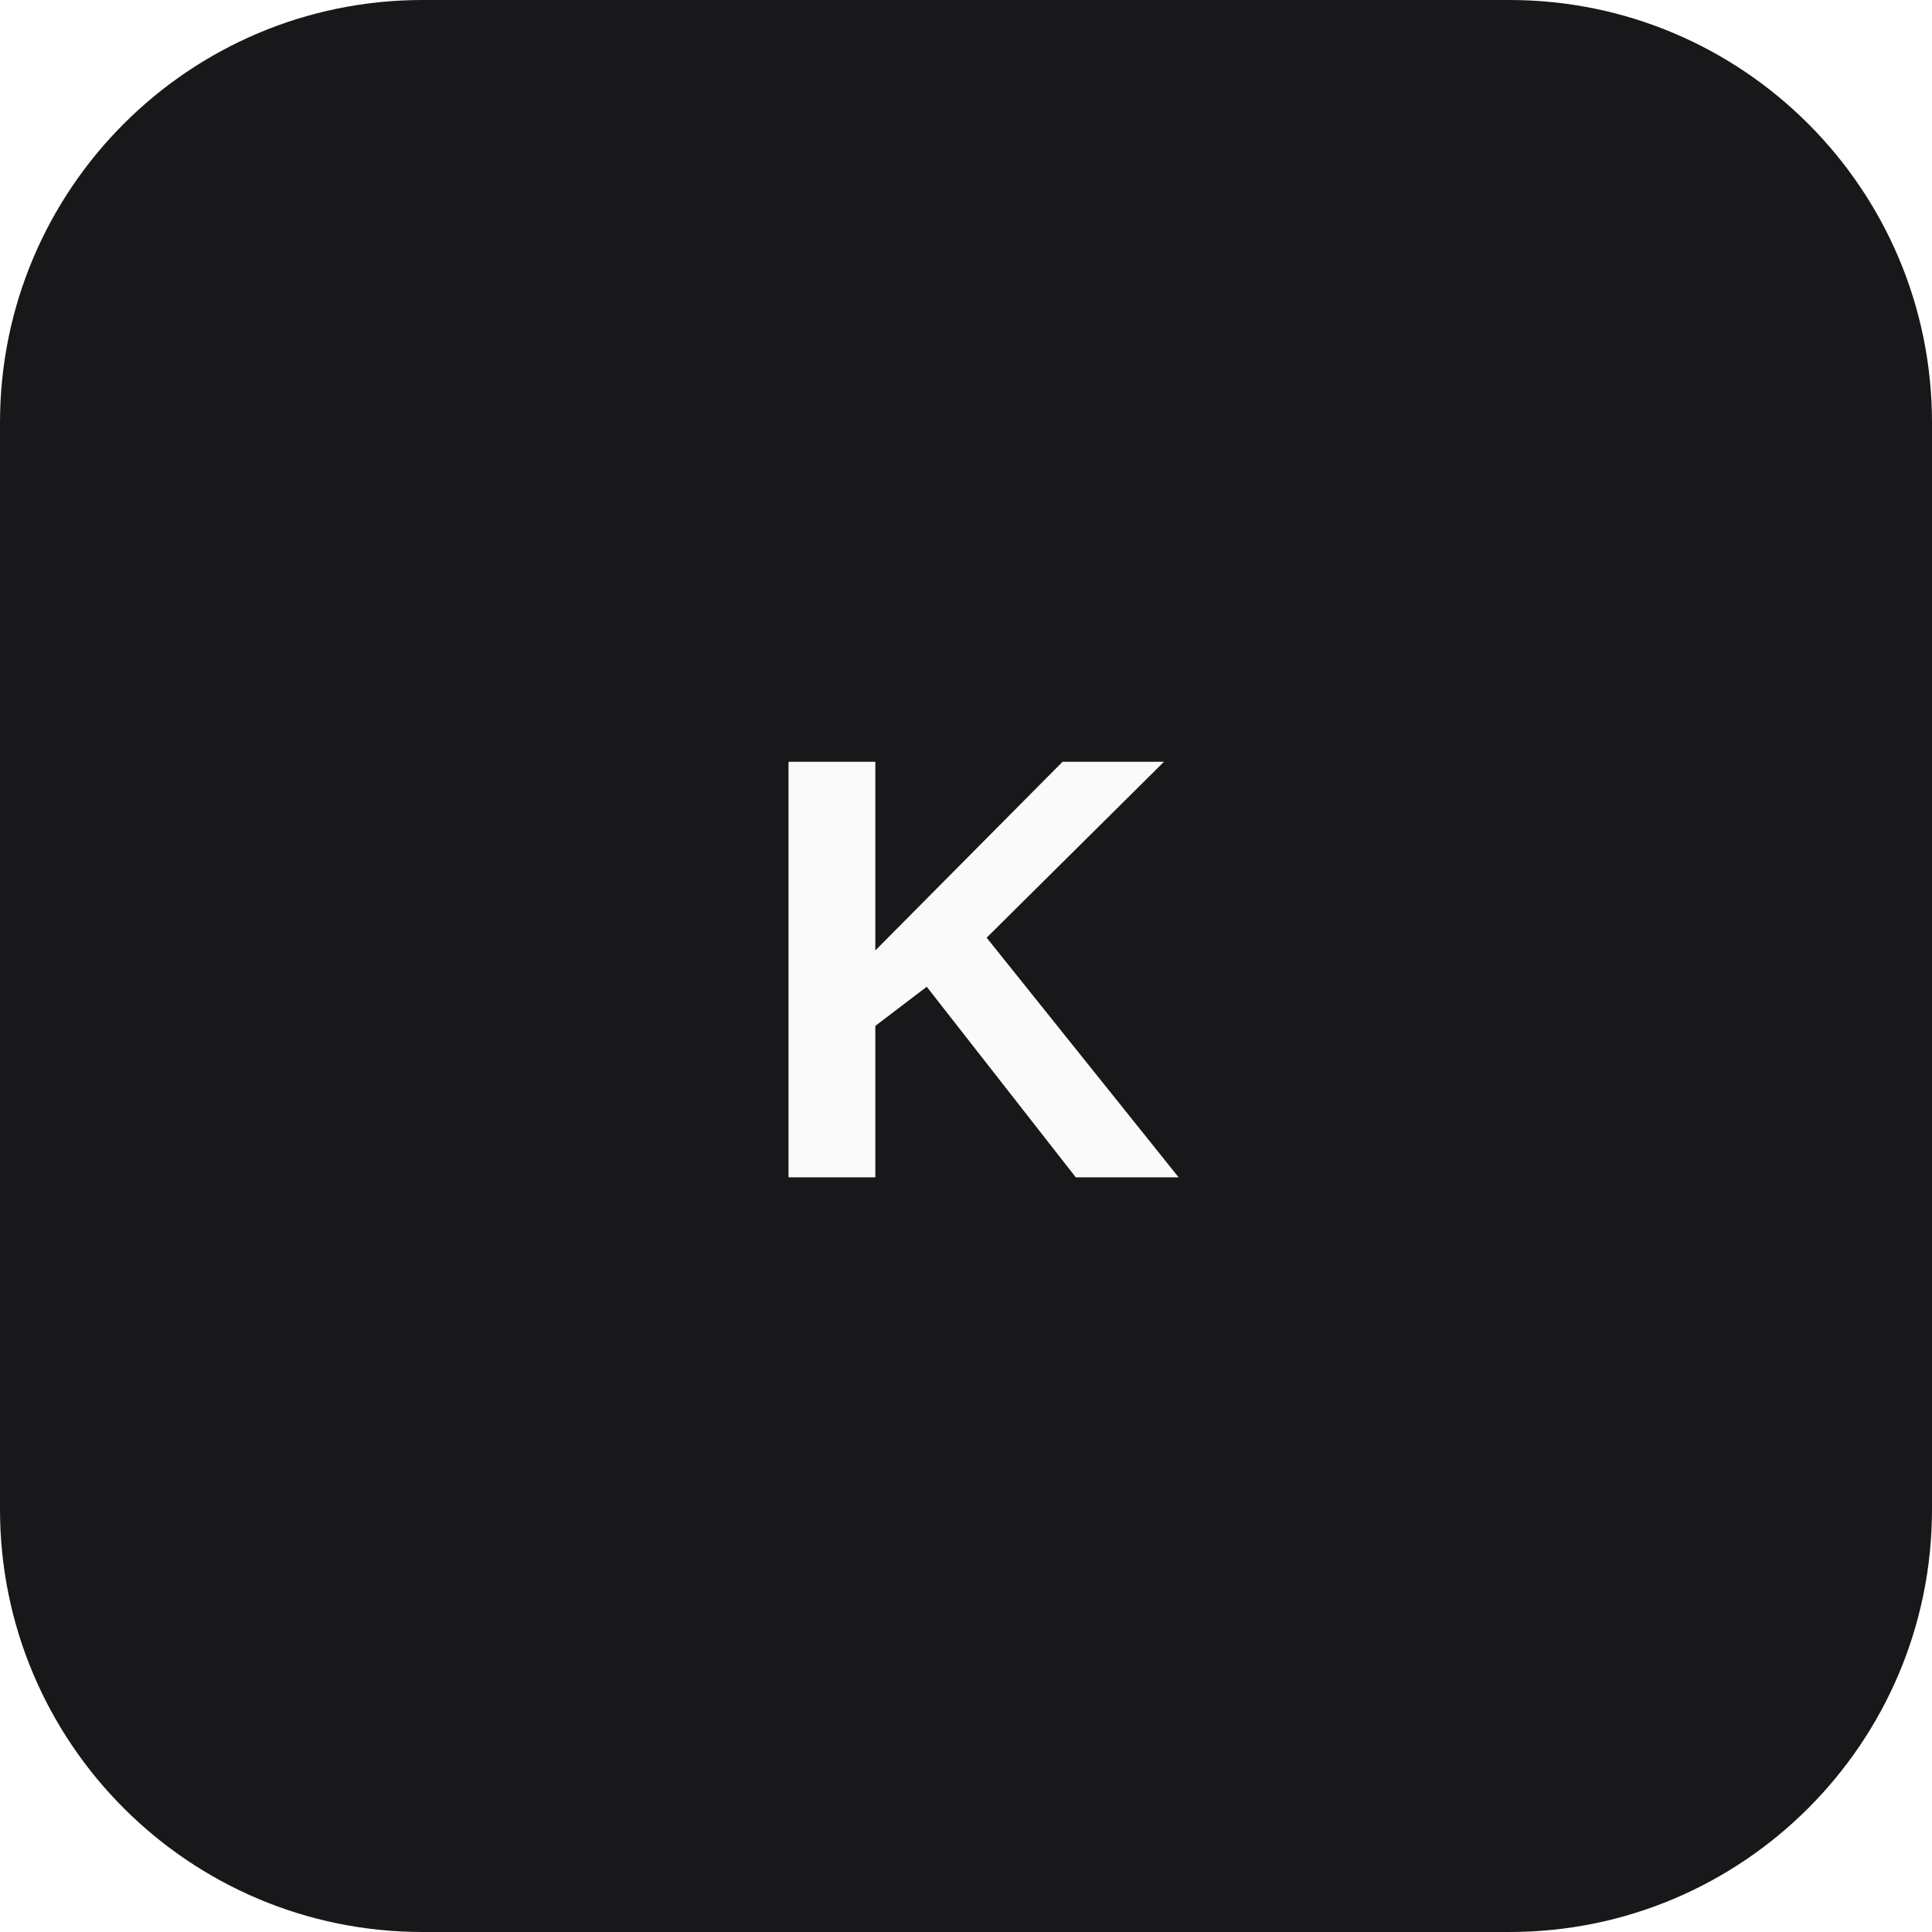
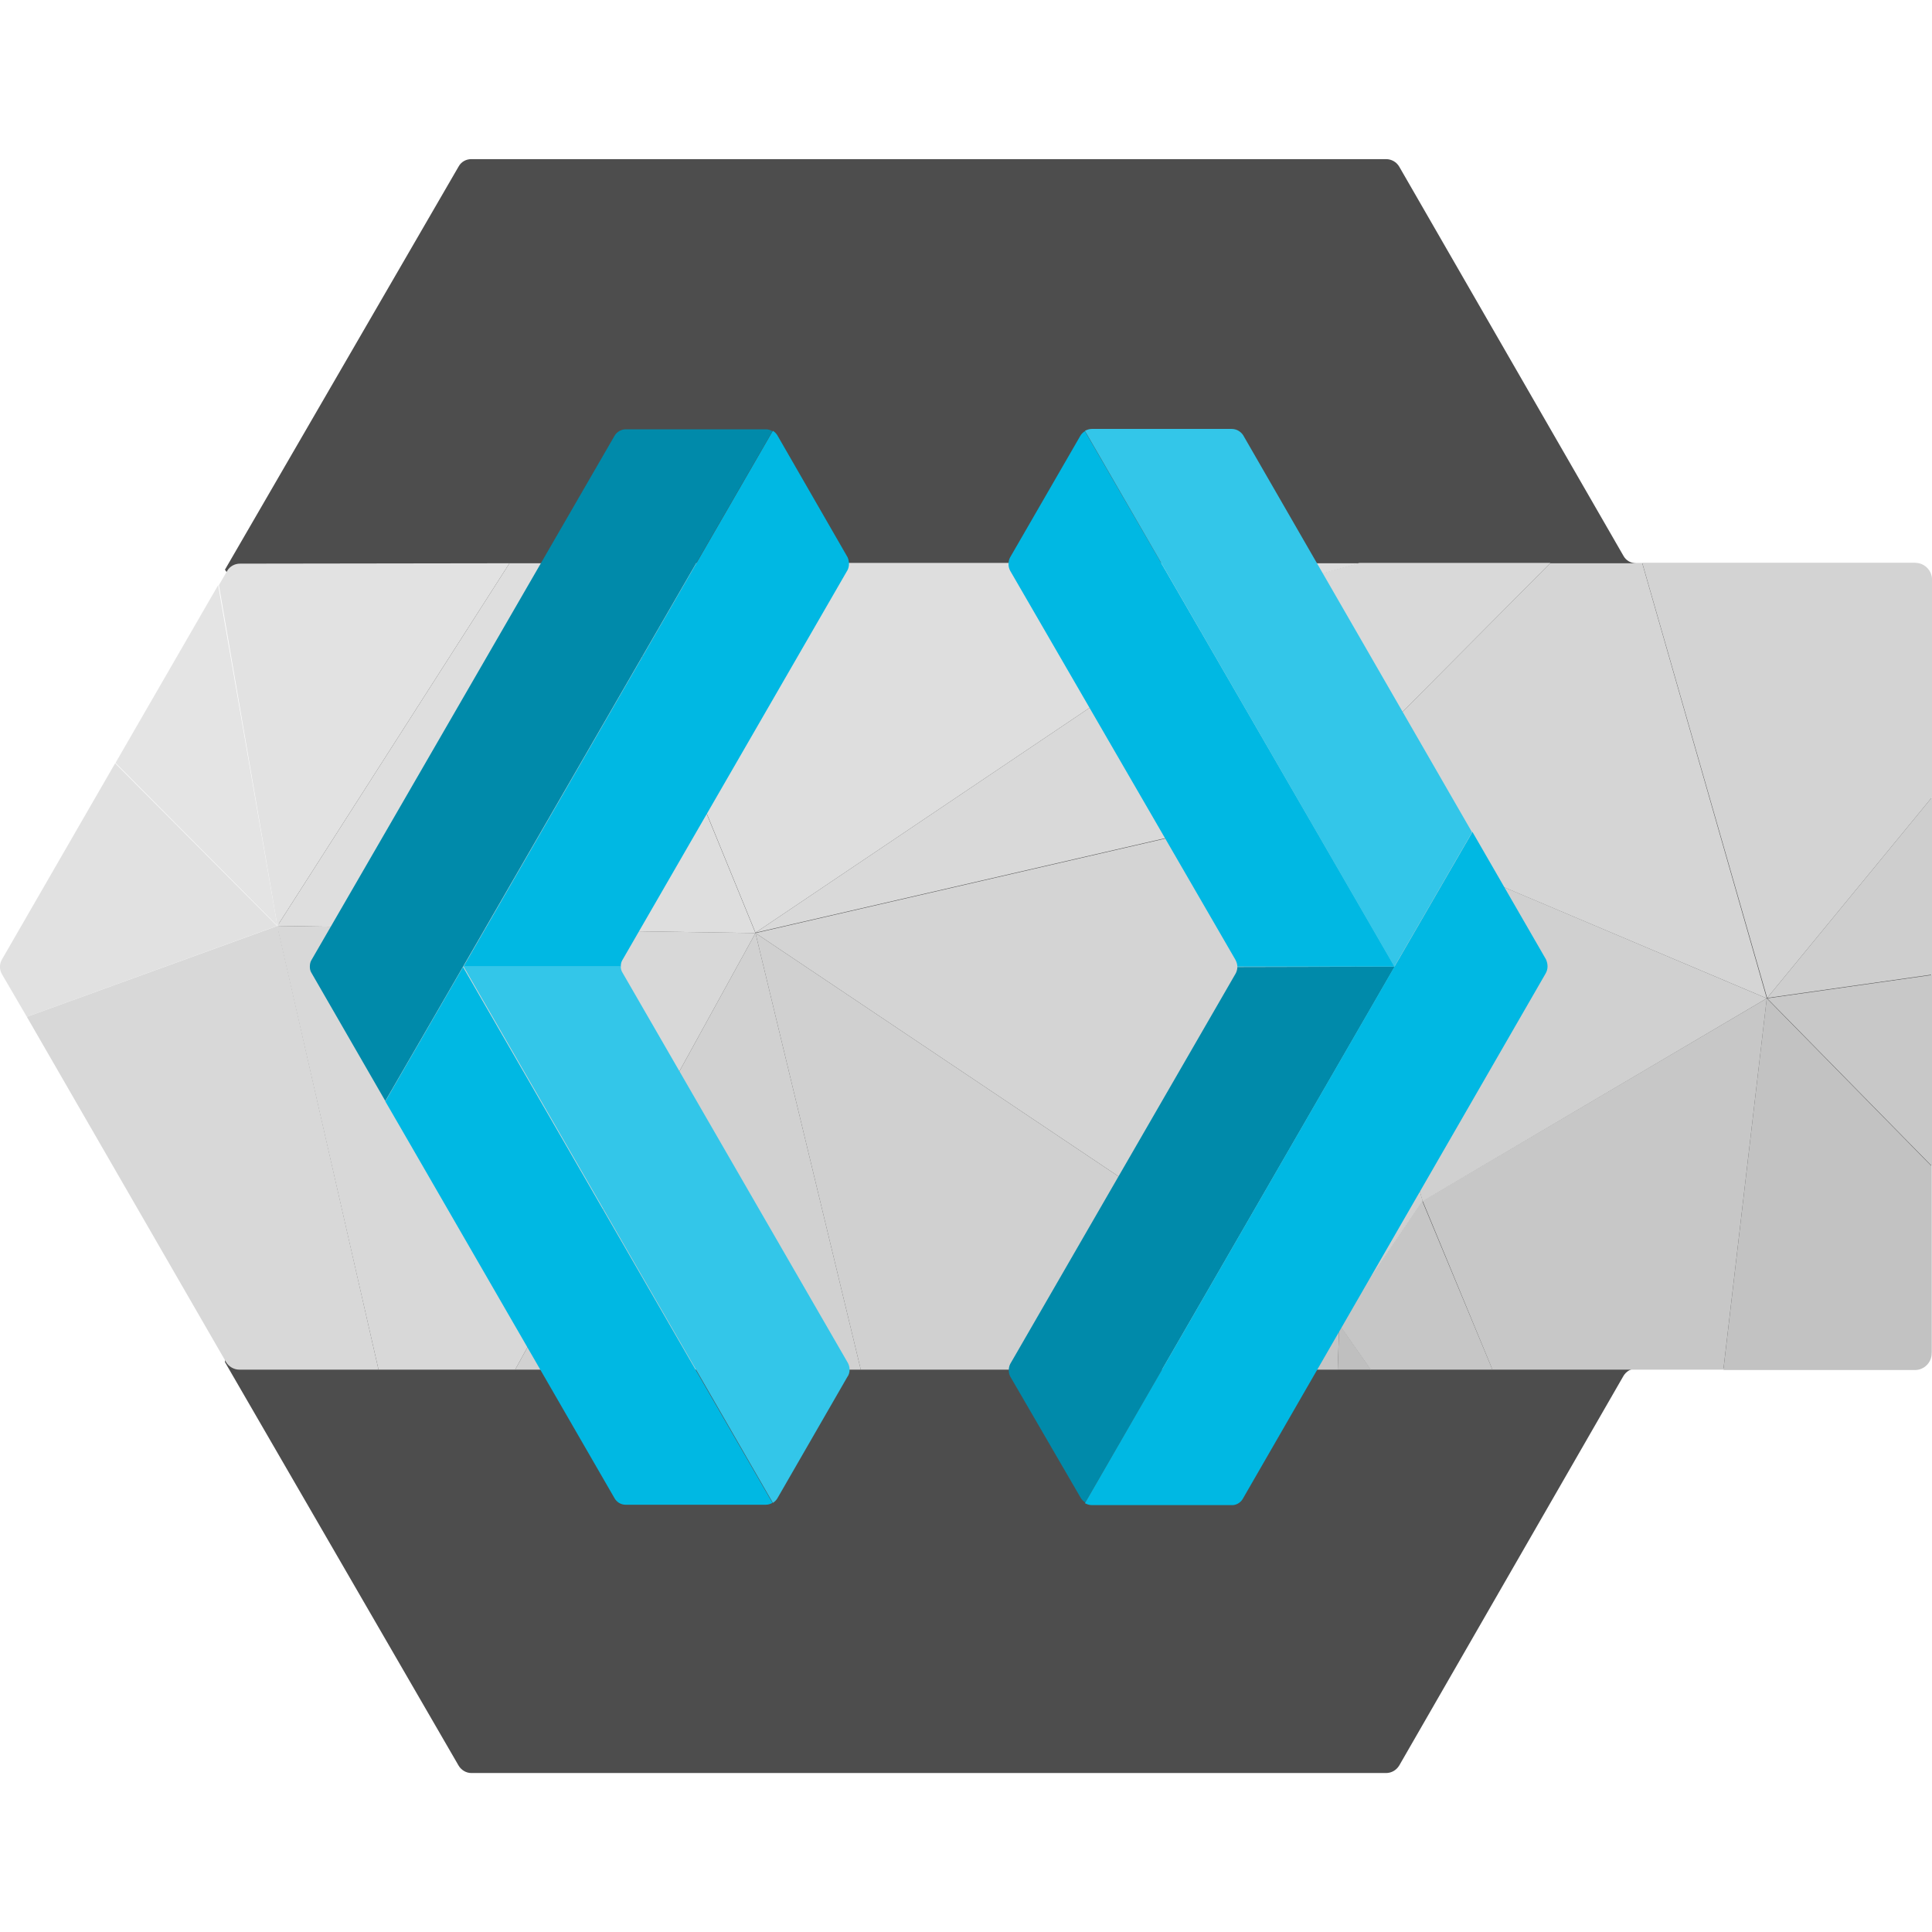
- <svg xmlns="http://www.w3.org/2000/svg" viewBox="0 0 64 64">
-   <rect width="64" height="64" rx="14" fill="#18181b" />
-   <text x="32" y="39" text-anchor="middle" font-family="Arial, sans-serif" font-size="20" font-weight="700" fill="#fafafa">K</text>
+ <svg xmlns="http://www.w3.org/2000/svg" xml:space="preserve" id="Layer_1" x="0" y="0" version="1.1" viewBox="0 0 512 512">
+   <style>.st9{fill:#d0d0d0}.st11{fill:#d9d9d9}.st13{fill:#d8d8d8}.st14{fill:#e2e2e2}.st16{fill:#dedede}.st21{fill:#00b8e3}.st22{fill:#33c6e9}.st23{fill:#008aaa}</style>
+   <g id="g2460" transform="translate(.714 .07)">
+     <path id="path1588" d="M432.9 149.2c-1.4 0-2.7-.7-3.4-2L370.1 44.1c-.7-1.2-2-2-3.5-2H124.2c-1.4 0-2.7.7-3.4 2L58.9 150.9l23.9 34.9c-.7 1.2-6.2 24-5.5 25.2L58.9 360.9l61.9 106.9c.7 1.2 2 2 3.4 2h242.4c1.4 0 2.7-.7 3.5-2l59.4-103.2c.7-1.2 2-2 3.4-2h73.8c2.4 0 4.4-2 4.4-4.4V153.6c0-2.4-2-4.4-4.4-4.4z" style="fill:#4d4d4d" />
+     <path id="path1594" d="M72.7 245.3 6.4 269.4l-6.6-11.3c-.7-1.2-.7-2.7 0-3.9l30-52z" style="fill:#e1e1e1" />
+     <path id="polygon1794" d="M511.3 258.3V309l-43.7-44.5z" style="fill:#c8c8c8" />
+     <path id="path1798" d="m467.5 264.5 43.7 44.5v49.6c0 2.4-2 4.4-4.4 4.4H456z" style="fill:#c2c2c2" />
+     <path id="polygon1802" d="M467.5 264.5 456 362.9h-61.2l-18.5-44.7z" style="fill:#c7c7c7" />
+     <path id="polygon1804" d="M511.3 211.2v47l-43.7 6.2z" style="fill:#cecece" />
+     <path id="path1808" d="M511.3 153.6v57.6l-43.7 53.2-33.1-115.3h72.2c2.4-.1 4.5 1.8 4.6 4.3z" style="fill:#d3d3d3" />
+     <path id="polygon1812" d="M394.8 362.9h-32.3l-8.4-12 22.1-32.7z" style="fill:#c6c6c6" />
+     <path id="polygon1814" d="m467.5 264.5-121.1-51.2 63.7-64.1h24.4z" style="fill:#d5d5d5" />
+     <path id="path1816" d="m346.5 213.3 29.8 105 91.2-53.8z" class="st9" />
+     <path id="polygon1818" d="m353.8 362.9.4-12 8.4 12z" style="fill:#bfbfbf" />
+     <path id="polygon1820" d="m410.1 149.2-63.7 64.1-11.4-57.4 24.6-6.8h50.5z" class="st11" />
+     <path id="path1822" d="m346.5 213.3-147 33.9 154.7 103.7z" style="fill:#d4d4d4" />
+     <path id="path1824" d="m346.5 213.3 7.7 137.6 22.1-32.7z" class="st9" />
+     <path id="path1826" d="m335 155.9-135.5 91.2 147-33.9z" class="st11" />
+     <path id="polygon1828" d="m199.5 247.2-63.7 115.7H99.6L72.7 245.3z" class="st13" />
+     <path id="path1830" d="m134.3 149.2-61.5 96.1L57.3 155l2.2-3.8c.7-1.2 2-1.9 3.4-1.9z" class="st14" />
+     <path id="path1832" d="M99.6 362.9H62.7c-1.4 0-2.8-.8-3.5-2L6.4 269.4l66.4-24.1z" class="st13" />
+     <path id="polygon1834" d="M29.9 202.1 57.1 155l15.7 90.3z" style="fill:#e4e4e4" />
+     <path id="polygon1836" d="m335 155.9-40.8-6.8H159.4l40.1 98z" class="st16" />
+     <path id="polygon1838" d="m199.5 247.2-40.1-98h-25.1l-61.5 96.1z" class="st16" />
+     <path id="polygon1840" d="M324.7 362.9h29.1l.4-12z" style="fill:#c5c5c5" />
+     <path id="polygon1842" d="M266.7 362.9h58l29.5-12-154.7-103.7 27.9 115.7z" class="st9" />
+     <path id="polygon1844" d="m227.4 362.9-27.9-115.7-63.7 115.7z" style="fill:#d1d1d1" />
+     <path id="polygon1856" d="m335.4 149.2-.4 6.8 24.6-6.8z" style="fill:#ddd" />
+     <path id="polygon1858" d="m335 155.9-3.8-6.8h-37z" style="fill:#e3e3e3" />
+     <path id="polygon1860" d="m335 155.9.4-6.8h-4.2z" class="st14" />
+     <path id="path1862" d="m223.9 151-59.7 103.4c-.3.5-.4 1.1-.4 1.7h-41.7l82-142q.75.45 1.2 1.2l18.6 32.3c.5 1.1.5 2.4 0 3.4" class="st21" />
+     <path id="path1864" d="M223.8 364.9 205.3 397q-.45.75-1.2 1.2l-82-142.2h41.7c0 .6.1 1.1.4 1.6l59.6 103.2c.8 1.2.9 2.9 0 4.1" class="st22" />
+     <path id="path1866" d="m204 114.2-82 141.9-20.6 35.6-19.6-34c-.3-.5-.4-1-.4-1.6s.1-1.2.4-1.7l19.9-34.4 60.4-104.5c.6-1.1 1.8-1.8 3-1.8h37.2c.6 0 1.2.2 1.7.5" class="st23" />
+     <path id="path1868" d="M204 398.2c-.5.3-1.1.5-1.8.5h-37.1c-1.3 0-2.4-.7-3-1.8l-55.2-95.6-5.5-9.5 20.6-35.6z" class="st21" />
+     <path id="path1870" d="m368.9 256.1-82 142q-.75-.45-1.2-1.2L267 364.7c-.5-1-.5-2.3 0-3.3L326.7 258c.3-.5.5-1.2.5-1.8z" class="st23" />
+     <path id="path1872" d="M409.4 256.1c0 .6-.2 1.3-.5 1.8l-80.3 139.3c-.6 1-1.8 1.7-3 1.6h-37c-.6 0-1.2-.2-1.8-.5L368.9 256l20.6-35.6 19.5 33.8c.3.7.4 1.3.4 1.9" class="st21" />
+     <path id="path1874" d="M368.9 256.1h-41.7c0-.6-.2-1.2-.5-1.8L267 151.2c-.6-1.1-.6-2.5 0-3.6l18.6-32.2q.45-.75 1.2-1.2z" class="st21" />
+     <path id="path1876" d="m389.4 220.5-20.6 35.6-82-142c.6-.3 1.2-.5 1.8-.5h37.1c1.2 0 2.3.6 3 1.6z" class="st22" />
+   </g>
</svg>
